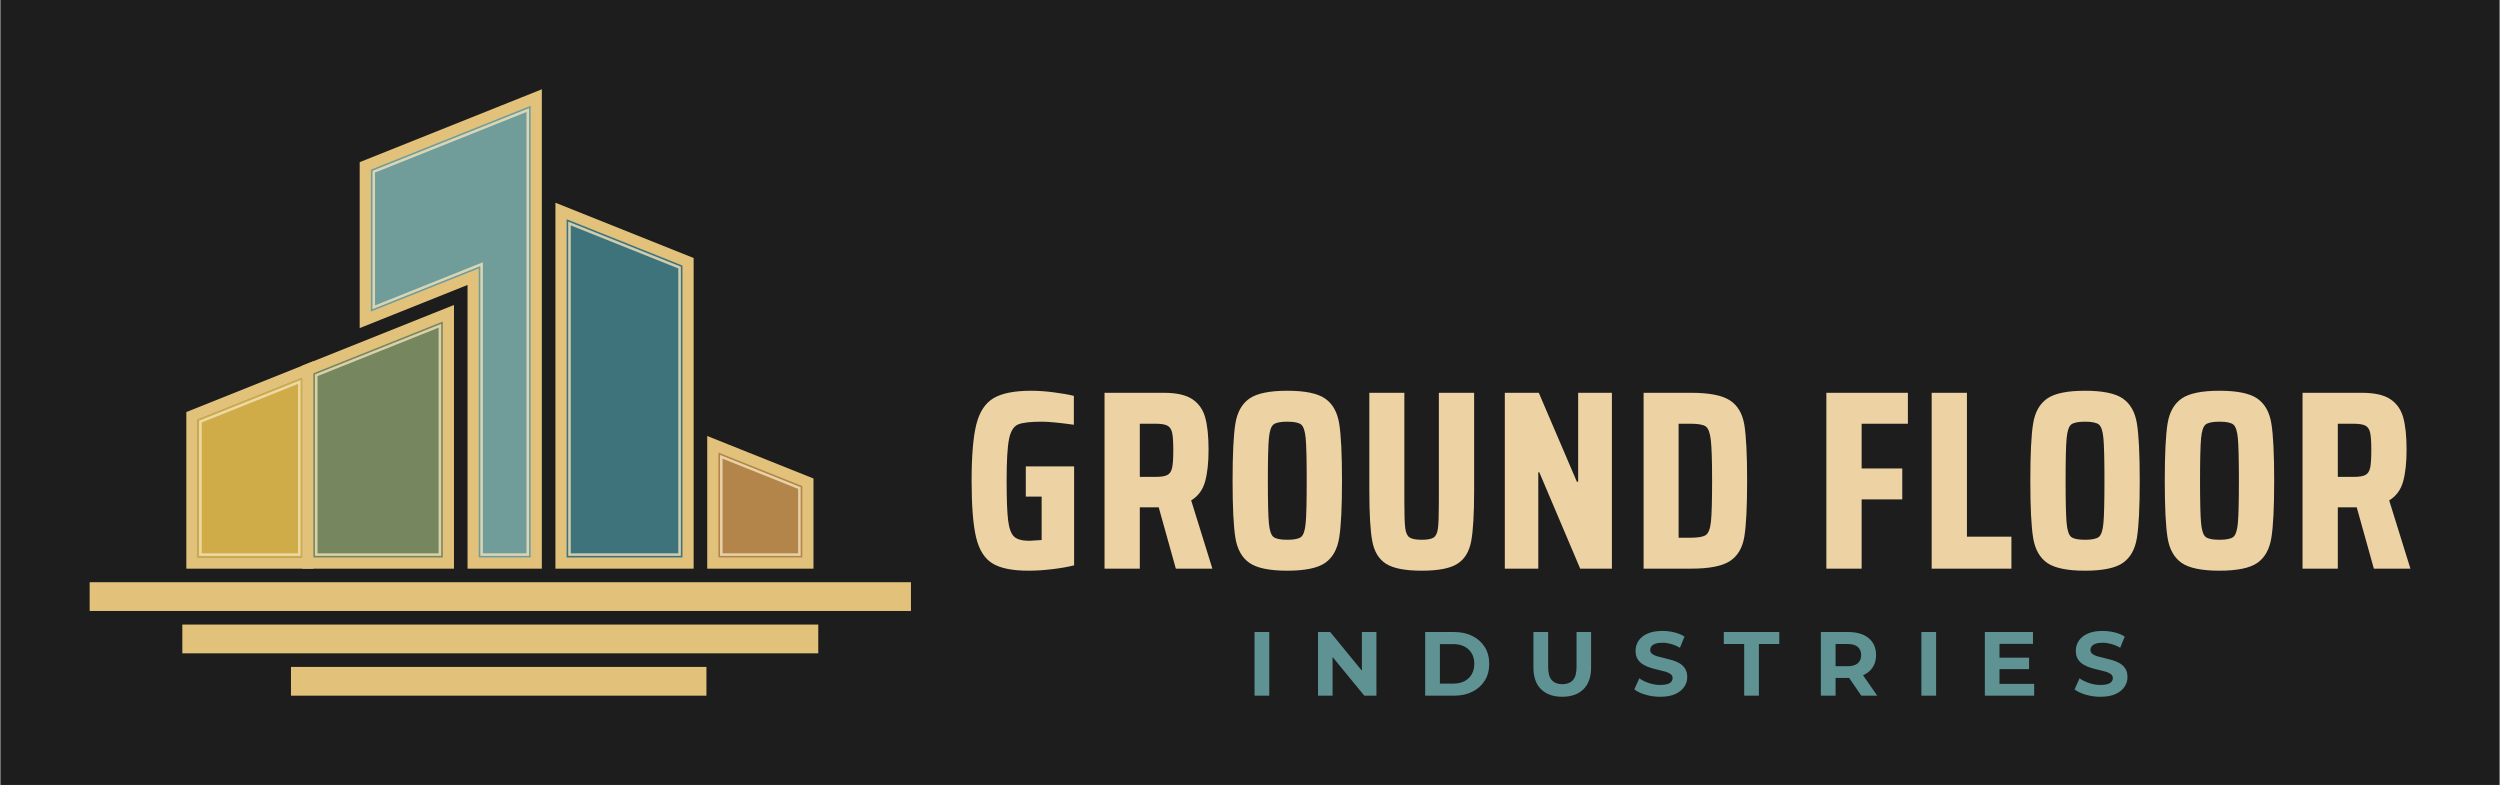
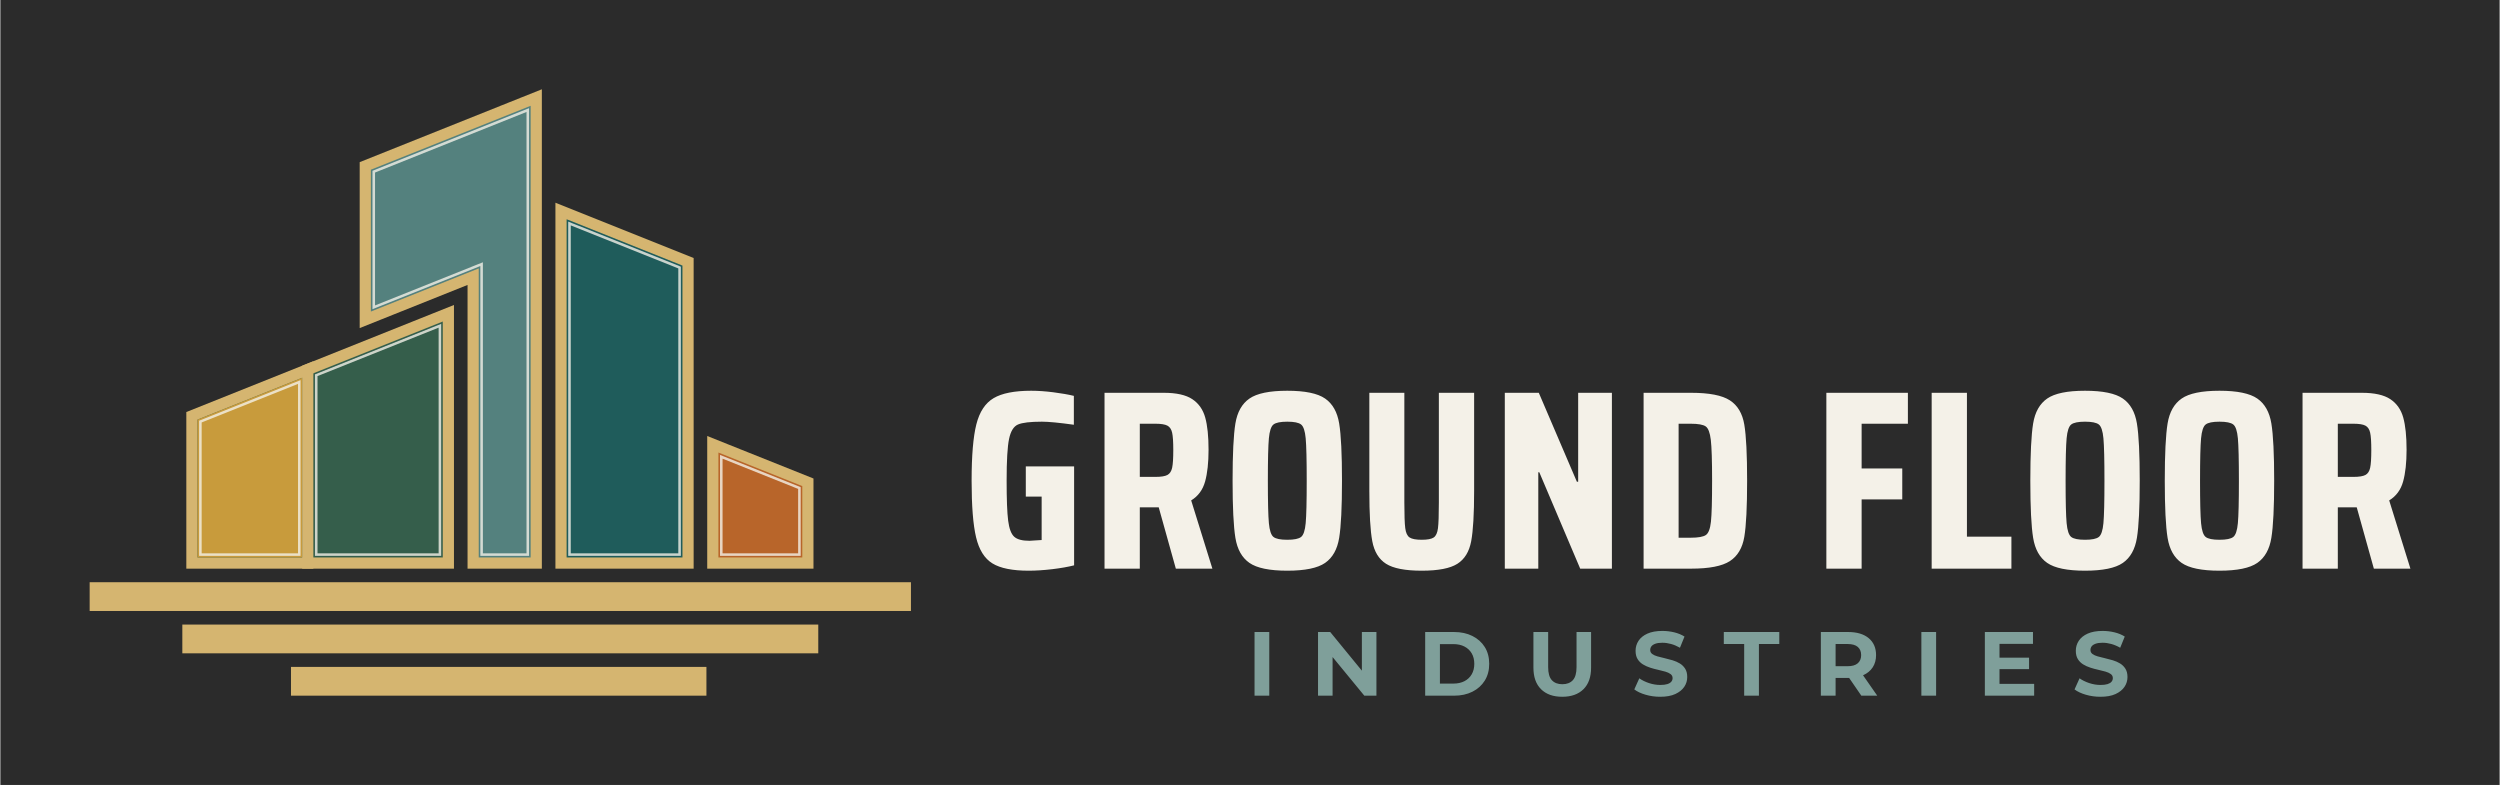
<svg xmlns="http://www.w3.org/2000/svg" viewBox="0 0 671.8 211.0" width="672" height="211" role="img" aria-label="Ground Floor Industries">
-   <rect width="100%" height="100%" fill="#1D1D1D" />
+   <rect width="100%" height="100%" fill="#2B2B2B" />
  <g transform="translate(24,24) scale(0.859)">
-     <polygon points="86.25,23.98 86.25,72.14 120.00,58.64 120.00,148.25 139.75,148.25 139.75,2.58" fill="#709D9A" stroke="#E2C27A" stroke-width="3.5" stroke-linejoin="miter" />
-     <polygon points="88.90,25.78 88.90,68.22 122.65,54.72 122.65,145.60 137.10,145.60 137.10,6.50" fill="none" stroke="#F4E3BC" stroke-width="0.8" stroke-opacity="0.8" stroke-linejoin="miter" />
-     <polygon points="147.50,38.08 147.50,148.25 187.25,148.25 187.25,53.98" fill="#3F737B" stroke="#E2C27A" stroke-width="3.5" stroke-linejoin="miter" />
-     <polygon points="150.15,42.00 150.15,145.60 184.60,145.60 184.60,55.78" fill="none" stroke="#F4E3BC" stroke-width="0.8" stroke-opacity="0.8" stroke-linejoin="miter" />
-     <polygon points="195.00,111.08 195.00,148.25 224.75,148.25 224.75,122.98" fill="#B3854A" stroke="#E2C27A" stroke-width="3.5" stroke-linejoin="miter" />
-     <polygon points="197.65,115.00 197.65,145.60 222.10,145.60 222.10,124.78" fill="none" stroke="#F4E3BC" stroke-width="0.8" stroke-opacity="0.8" stroke-linejoin="miter" />
-     <polygon points="32.00,102.18 32.00,148.25 112.25,148.25 112.25,70.08" fill="#76865E" stroke="#E2C27A" stroke-width="3.5" stroke-linejoin="miter" />
-     <polygon points="33.75,103.37 33.75,146.50 66.50,146.50 66.50,90.27" fill="#D0AC48" />
-     <polygon points="66.50,86.50 66.50,150.00 70.00,150.00 70.00,85.10" fill="#E2C27A" />
-     <polygon points="34.65,103.98 34.65,145.60 65.60,145.60 65.60,91.60" fill="none" stroke="#F4E3BC" stroke-width="0.8" stroke-opacity="0.8" stroke-linejoin="miter" />
-     <polygon points="109.60,145.60 109.60,74.00 70.90,89.48 70.90,145.60" fill="none" stroke="#F4E3BC" stroke-width="0.8" stroke-opacity="0.8" stroke-linejoin="miter" />
-     <rect x="0" y="154.25" width="257" height="9.0" fill="#E2C27A" />
-     <rect x="29" y="167.5" width="199" height="9.0" fill="#E2C27A" />
-     <rect x="63" y="180.75" width="130" height="9.0" fill="#E2C27A" />
+     <polygon points="86.25,23.98 86.25,72.14 120.00,58.64 120.00,148.25 139.75,148.25 139.75,2.58" fill="#54817E" stroke="#D5B570" stroke-width="3.5" stroke-linejoin="miter" />
+     <polygon points="88.90,25.78 88.90,68.22 122.65,54.72 122.65,145.60 137.10,145.60 137.10,6.50" fill="none" stroke="#F4F1E8" stroke-width="0.8" stroke-opacity="0.8" stroke-linejoin="miter" />
+     <polygon points="147.50,38.08 147.50,148.25 187.25,148.25 187.25,53.98" fill="#1F5C5B" stroke="#D5B570" stroke-width="3.5" stroke-linejoin="miter" />
+     <polygon points="150.15,42.00 150.15,145.60 184.60,145.60 184.60,55.78" fill="none" stroke="#F4F1E8" stroke-width="0.8" stroke-opacity="0.8" stroke-linejoin="miter" />
+     <polygon points="195.00,111.08 195.00,148.25 224.75,148.25 224.75,122.98" fill="#B8652A" stroke="#D5B570" stroke-width="3.5" stroke-linejoin="miter" />
+     <polygon points="197.65,115.00 197.65,145.60 222.10,145.60 222.10,124.78" fill="none" stroke="#F4F1E8" stroke-width="0.8" stroke-opacity="0.8" stroke-linejoin="miter" />
+     <polygon points="32.00,102.18 32.00,148.25 112.25,148.25 112.25,70.08" fill="#355E4B" stroke="#D5B570" stroke-width="3.5" stroke-linejoin="miter" />
+     <polygon points="33.75,103.37 33.75,146.50 66.50,146.50 66.50,90.27" fill="#C89B3C" />
+     <polygon points="66.50,86.50 66.50,150.00 70.00,150.00 70.00,85.10" fill="#D5B570" />
+     <polygon points="34.65,103.98 34.65,145.60 65.60,145.60 65.60,91.60" fill="none" stroke="#F4F1E8" stroke-width="0.8" stroke-opacity="0.8" stroke-linejoin="miter" />
+     <polygon points="109.60,145.60 109.60,74.00 70.90,89.48 70.90,145.60" fill="none" stroke="#F4F1E8" stroke-width="0.8" stroke-opacity="0.8" stroke-linejoin="miter" />
+     <rect x="0" y="154.25" width="257" height="9.0" fill="#D5B570" />
+     <rect x="29" y="167.5" width="199" height="9.0" fill="#D5B570" />
+     <rect x="63" y="180.75" width="130" height="9.0" fill="#D5B570" />
  </g>
  <g transform="translate(24,24)">
-     <path d="M251.635 109.479V101.371H264.621V127.961Q262.216 128.579 258.781 128.991Q255.345 129.403 252.391 129.403Q245.864 129.403 242.669 127.445Q239.474 125.487 238.272 120.437Q237.069 115.387 237.069 105.219Q237.069 95.119 238.341 90.069Q239.612 85.019 242.978 83.027Q246.345 81.034 253.078 81.034Q255.826 81.034 259.055 81.446Q262.285 81.859 264.552 82.408V90.172Q258.643 89.348 255.964 89.348Q251.292 89.348 249.54 90.103Q247.788 90.859 247.135 93.985Q246.482 97.111 246.482 105.219Q246.482 112.776 246.894 115.971Q247.307 119.166 248.509 120.265Q249.711 121.365 252.597 121.365Q253.215 121.365 255.895 121.159V109.479Z M291.966 128.854 287.363 112.364H282.278V128.854H272.797V81.584H288.737Q293.821 81.584 296.397 83.301Q298.974 85.019 299.867 88.248Q300.76 91.477 300.76 96.905Q300.76 102.058 299.833 105.425Q298.905 108.791 296.088 110.509L301.791 128.854ZM291.279 96.974Q291.279 93.676 290.97 92.302Q290.66 90.928 289.699 90.413Q288.737 89.897 286.469 89.897H282.278V104.188H286.469Q288.737 104.188 289.699 103.673Q290.66 103.158 290.97 101.749Q291.279 100.341 291.279 96.974Z M307.219 105.219Q307.219 94.432 307.974 89.829Q308.73 85.225 311.753 83.13Q314.776 81.034 321.922 81.034Q329.067 81.034 332.09 83.13Q335.113 85.225 335.869 89.829Q336.625 94.432 336.625 105.219Q336.625 115.937 335.869 120.575Q335.113 125.212 332.09 127.308Q329.067 129.403 321.922 129.403Q314.776 129.403 311.753 127.308Q308.73 125.212 307.974 120.575Q307.219 115.937 307.219 105.219ZM327.144 105.219Q327.144 96.768 326.869 93.813Q326.594 90.859 325.632 90.103Q324.67 89.348 321.922 89.348Q319.174 89.348 318.212 90.103Q317.25 90.859 316.975 93.813Q316.7 96.768 316.7 105.219Q316.7 113.67 316.975 116.624Q317.25 119.578 318.212 120.334Q319.174 121.09 321.922 121.09Q324.67 121.09 325.632 120.334Q326.594 119.578 326.869 116.624Q327.144 113.67 327.144 105.219Z M372.146 81.584V107.898Q372.146 117.242 371.356 121.468Q370.566 125.693 367.646 127.548Q364.726 129.403 358.061 129.403Q351.397 129.403 348.477 127.548Q345.557 125.693 344.767 121.468Q343.977 117.242 343.977 107.898V81.584H353.389V111.059Q353.389 116.074 353.63 117.964Q353.87 119.853 354.798 120.472Q355.725 121.09 358.061 121.09Q360.397 121.09 361.291 120.472Q362.184 119.853 362.424 117.998Q362.665 116.143 362.665 111.059V81.584Z M400.659 128.854 389.666 102.951H389.392V128.854H380.391V81.584H389.529L399.766 105.494H400.11V81.584H409.179V128.854Z M417.699 81.584H430.478Q437.761 81.584 440.887 83.611Q444.013 85.637 444.769 90.138Q445.525 94.638 445.525 105.219Q445.525 115.8 444.769 120.3Q444.013 124.8 440.887 126.827Q437.761 128.854 430.478 128.854H417.699ZM430.341 120.54Q433.364 120.54 434.429 119.819Q435.494 119.097 435.803 116.212Q436.112 113.326 436.112 105.219Q436.112 97.18 435.768 94.26Q435.425 91.34 434.394 90.619Q433.364 89.897 430.341 89.897H427.111V120.54Z  M466.824 128.854V81.584H488.741V89.897H476.305V101.921H487.229V110.234H476.305V128.854Z M495.131 128.854V81.584H504.612V120.265H516.567V128.854Z M521.651 105.219Q521.651 94.432 522.407 89.829Q523.163 85.225 526.186 83.13Q529.209 81.034 536.354 81.034Q543.5 81.034 546.523 83.13Q549.546 85.225 550.302 89.829Q551.058 94.432 551.058 105.219Q551.058 115.937 550.302 120.575Q549.546 125.212 546.523 127.308Q543.5 129.403 536.354 129.403Q529.209 129.403 526.186 127.308Q523.163 125.212 522.407 120.575Q521.651 115.937 521.651 105.219ZM541.576 105.219Q541.576 96.768 541.301 93.813Q541.027 90.859 540.065 90.103Q539.103 89.348 536.354 89.348Q533.606 89.348 532.644 90.103Q531.682 90.859 531.408 93.813Q531.133 96.768 531.133 105.219Q531.133 113.67 531.408 116.624Q531.682 119.578 532.644 120.334Q533.606 121.09 536.354 121.09Q539.103 121.09 540.065 120.334Q541.027 119.578 541.301 116.624Q541.576 113.67 541.576 105.219Z M557.791 105.219Q557.791 94.432 558.547 89.829Q559.302 85.225 562.326 83.13Q565.349 81.034 572.494 81.034Q579.64 81.034 582.663 83.13Q585.686 85.225 586.441 89.829Q587.197 94.432 587.197 105.219Q587.197 115.937 586.441 120.575Q585.686 125.212 582.663 127.308Q579.64 129.403 572.494 129.403Q565.349 129.403 562.326 127.308Q559.302 125.212 558.547 120.575Q557.791 115.937 557.791 105.219ZM577.716 105.219Q577.716 96.768 577.441 93.813Q577.166 90.859 576.204 90.103Q575.242 89.348 572.494 89.348Q569.746 89.348 568.784 90.103Q567.822 90.859 567.547 93.813Q567.272 96.768 567.272 105.219Q567.272 113.67 567.547 116.624Q567.822 119.578 568.784 120.334Q569.746 121.09 572.494 121.09Q575.242 121.09 576.204 120.334Q577.166 119.578 577.441 116.624Q577.716 113.67 577.716 105.219Z M613.993 128.854 609.389 112.364H604.305V128.854H594.824V81.584H610.764Q615.848 81.584 618.424 83.301Q621.001 85.019 621.894 88.248Q622.787 91.477 622.787 96.905Q622.787 102.058 621.86 105.425Q620.932 108.791 618.115 110.509L623.818 128.854ZM613.306 96.974Q613.306 93.676 612.996 92.302Q612.687 90.928 611.725 90.413Q610.764 89.897 608.496 89.897H604.305V104.188H608.496Q610.764 104.188 611.725 103.673Q612.687 103.158 612.996 101.749Q613.306 100.341 613.306 96.974Z" fill="#EDD3A4" />
-     <path d="M313.12 163.0V145.885H317.081V163.0Z M330.186 163.0V145.885H333.463L341.971 156.276V145.885H345.883V163.0H342.631L334.098 152.609V163.0Z M358.988 163.0V145.885H366.764Q369.551 145.885 371.678 146.949Q373.805 148.012 375.003 149.919Q376.201 151.826 376.201 154.442Q376.201 157.034 375.003 158.954Q373.805 160.873 371.678 161.936Q369.551 163.0 366.764 163.0ZM362.949 159.748H366.568Q368.279 159.748 369.539 159.1Q370.798 158.452 371.495 157.254Q372.191 156.056 372.191 154.442Q372.191 152.804 371.495 151.619Q370.798 150.433 369.539 149.785Q368.279 149.137 366.568 149.137H362.949Z M395.835 163.293Q392.192 163.293 390.138 161.264Q388.084 159.235 388.084 155.469V145.885H392.045V155.323Q392.045 157.768 393.047 158.844Q394.05 159.919 395.859 159.919Q397.668 159.919 398.671 158.844Q399.673 157.768 399.673 155.323V145.885H403.585V155.469Q403.585 159.235 401.531 161.264Q399.478 163.293 395.835 163.293Z M422.167 163.293Q420.113 163.293 418.231 162.743Q416.348 162.193 415.199 161.313L416.544 158.33Q417.644 159.112 419.148 159.614Q420.651 160.115 422.192 160.115Q423.365 160.115 424.087 159.883Q424.808 159.65 425.15 159.235Q425.492 158.819 425.492 158.281Q425.492 157.597 424.955 157.193Q424.417 156.79 423.536 156.533Q422.656 156.276 421.593 156.044Q420.529 155.812 419.466 155.469Q418.402 155.127 417.522 154.589Q416.642 154.051 416.091 153.171Q415.541 152.291 415.541 150.922Q415.541 149.455 416.336 148.244Q417.131 147.034 418.732 146.313Q420.334 145.592 422.754 145.592Q424.368 145.592 425.933 145.971Q427.497 146.35 428.695 147.108L427.473 150.115Q426.275 149.43 425.077 149.1Q423.879 148.77 422.73 148.77Q421.58 148.77 420.847 149.039Q420.113 149.308 419.796 149.736Q419.478 150.164 419.478 150.726Q419.478 151.386 420.016 151.79Q420.554 152.193 421.434 152.438Q422.314 152.682 423.378 152.927Q424.441 153.171 425.505 153.489Q426.568 153.807 427.448 154.345Q428.329 154.883 428.879 155.763Q429.429 156.643 429.429 157.988Q429.429 159.43 428.622 160.628Q427.815 161.826 426.214 162.56Q424.612 163.293 422.167 163.293Z M444.735 163.0V149.112H439.258V145.885H454.172V149.112H448.696V163.0Z M465.346 163.0V145.885H472.657Q476.226 145.885 478.207 147.535Q480.187 149.186 480.187 152.095Q480.187 154.002 479.282 155.384Q478.378 156.765 476.715 157.499Q476.691 157.499 476.691 157.523L480.505 163.0H476.226L472.95 158.232Q472.852 158.232 472.754 158.232H469.307V163.0ZM469.307 155.078H472.534Q474.368 155.078 475.273 154.284Q476.177 153.489 476.177 152.095Q476.177 150.677 475.273 149.895Q474.368 149.112 472.534 149.112H469.307Z M492.363 163.0V145.885H496.324V163.0Z M509.429 163.0V145.885H522.363V149.064H513.366V152.78H521.312V155.861H513.366V159.822H522.681V163.0Z M540.505 163.293Q538.451 163.293 536.569 162.743Q534.686 162.193 533.537 161.313L534.882 158.33Q535.982 159.112 537.486 159.614Q538.989 160.115 540.53 160.115Q541.703 160.115 542.425 159.883Q543.146 159.65 543.488 159.235Q543.83 158.819 543.83 158.281Q543.83 157.597 543.293 157.193Q542.755 156.79 541.874 156.533Q540.994 156.276 539.931 156.044Q538.867 155.812 537.804 155.469Q536.74 155.127 535.86 154.589Q534.98 154.051 534.429 153.171Q533.879 152.291 533.879 150.922Q533.879 149.455 534.674 148.244Q535.469 147.034 537.07 146.313Q538.672 145.592 541.092 145.592Q542.706 145.592 544.271 145.971Q545.835 146.35 547.033 147.108L545.811 150.115Q544.613 149.43 543.415 149.1Q542.217 148.77 541.068 148.77Q539.918 148.77 539.185 149.039Q538.451 149.308 538.134 149.736Q537.816 150.164 537.816 150.726Q537.816 151.386 538.354 151.79Q538.892 152.193 539.772 152.438Q540.652 152.682 541.716 152.927Q542.779 153.171 543.843 153.489Q544.906 153.807 545.786 154.345Q546.667 154.883 547.217 155.763Q547.767 156.643 547.767 157.988Q547.767 159.43 546.96 160.628Q546.153 161.826 544.552 162.56Q542.95 163.293 540.505 163.293Z" fill="#5E9293" />
+     <path d="M251.635 109.479V101.371H264.621V127.961Q262.216 128.579 258.781 128.991Q255.345 129.403 252.391 129.403Q245.864 129.403 242.669 127.445Q239.474 125.487 238.272 120.437Q237.069 115.387 237.069 105.219Q237.069 95.119 238.341 90.069Q239.612 85.019 242.978 83.027Q246.345 81.034 253.078 81.034Q255.826 81.034 259.055 81.446Q262.285 81.859 264.552 82.408V90.172Q258.643 89.348 255.964 89.348Q251.292 89.348 249.54 90.103Q247.788 90.859 247.135 93.985Q246.482 97.111 246.482 105.219Q246.482 112.776 246.894 115.971Q247.307 119.166 248.509 120.265Q249.711 121.365 252.597 121.365Q253.215 121.365 255.895 121.159V109.479Z M291.966 128.854 287.363 112.364H282.278V128.854H272.797V81.584H288.737Q293.821 81.584 296.397 83.301Q298.974 85.019 299.867 88.248Q300.76 91.477 300.76 96.905Q300.76 102.058 299.833 105.425Q298.905 108.791 296.088 110.509L301.791 128.854ZM291.279 96.974Q291.279 93.676 290.97 92.302Q290.66 90.928 289.699 90.413Q288.737 89.897 286.469 89.897H282.278V104.188H286.469Q288.737 104.188 289.699 103.673Q290.66 103.158 290.97 101.749Q291.279 100.341 291.279 96.974Z M307.219 105.219Q307.219 94.432 307.974 89.829Q308.73 85.225 311.753 83.13Q314.776 81.034 321.922 81.034Q329.067 81.034 332.09 83.13Q335.113 85.225 335.869 89.829Q336.625 94.432 336.625 105.219Q336.625 115.937 335.869 120.575Q335.113 125.212 332.09 127.308Q329.067 129.403 321.922 129.403Q314.776 129.403 311.753 127.308Q308.73 125.212 307.974 120.575Q307.219 115.937 307.219 105.219ZM327.144 105.219Q327.144 96.768 326.869 93.813Q326.594 90.859 325.632 90.103Q324.67 89.348 321.922 89.348Q319.174 89.348 318.212 90.103Q317.25 90.859 316.975 93.813Q316.7 96.768 316.7 105.219Q316.7 113.67 316.975 116.624Q317.25 119.578 318.212 120.334Q319.174 121.09 321.922 121.09Q324.67 121.09 325.632 120.334Q326.594 119.578 326.869 116.624Q327.144 113.67 327.144 105.219Z M372.146 81.584V107.898Q372.146 117.242 371.356 121.468Q370.566 125.693 367.646 127.548Q364.726 129.403 358.061 129.403Q351.397 129.403 348.477 127.548Q345.557 125.693 344.767 121.468Q343.977 117.242 343.977 107.898V81.584H353.389V111.059Q353.389 116.074 353.63 117.964Q353.87 119.853 354.798 120.472Q355.725 121.09 358.061 121.09Q360.397 121.09 361.291 120.472Q362.184 119.853 362.424 117.998Q362.665 116.143 362.665 111.059V81.584Z M400.659 128.854 389.666 102.951H389.392V128.854H380.391V81.584H389.529L399.766 105.494H400.11V81.584H409.179V128.854Z M417.699 81.584H430.478Q437.761 81.584 440.887 83.611Q444.013 85.637 444.769 90.138Q445.525 94.638 445.525 105.219Q445.525 115.8 444.769 120.3Q444.013 124.8 440.887 126.827Q437.761 128.854 430.478 128.854H417.699ZM430.341 120.54Q433.364 120.54 434.429 119.819Q435.494 119.097 435.803 116.212Q436.112 113.326 436.112 105.219Q436.112 97.18 435.768 94.26Q435.425 91.34 434.394 90.619Q433.364 89.897 430.341 89.897H427.111V120.54Z  M466.824 128.854V81.584H488.741V89.897H476.305V101.921H487.229V110.234H476.305V128.854Z M495.131 128.854V81.584H504.612V120.265H516.567V128.854Z M521.651 105.219Q521.651 94.432 522.407 89.829Q523.163 85.225 526.186 83.13Q529.209 81.034 536.354 81.034Q543.5 81.034 546.523 83.13Q549.546 85.225 550.302 89.829Q551.058 94.432 551.058 105.219Q551.058 115.937 550.302 120.575Q549.546 125.212 546.523 127.308Q543.5 129.403 536.354 129.403Q529.209 129.403 526.186 127.308Q523.163 125.212 522.407 120.575Q521.651 115.937 521.651 105.219ZM541.576 105.219Q541.576 96.768 541.301 93.813Q541.027 90.859 540.065 90.103Q539.103 89.348 536.354 89.348Q533.606 89.348 532.644 90.103Q531.682 90.859 531.408 93.813Q531.133 96.768 531.133 105.219Q531.133 113.67 531.408 116.624Q531.682 119.578 532.644 120.334Q533.606 121.09 536.354 121.09Q539.103 121.09 540.065 120.334Q541.027 119.578 541.301 116.624Q541.576 113.67 541.576 105.219Z M557.791 105.219Q557.791 94.432 558.547 89.829Q559.302 85.225 562.326 83.13Q565.349 81.034 572.494 81.034Q579.64 81.034 582.663 83.13Q585.686 85.225 586.441 89.829Q587.197 94.432 587.197 105.219Q587.197 115.937 586.441 120.575Q585.686 125.212 582.663 127.308Q579.64 129.403 572.494 129.403Q565.349 129.403 562.326 127.308Q559.302 125.212 558.547 120.575Q557.791 115.937 557.791 105.219ZM577.716 105.219Q577.716 96.768 577.441 93.813Q577.166 90.859 576.204 90.103Q575.242 89.348 572.494 89.348Q569.746 89.348 568.784 90.103Q567.822 90.859 567.547 93.813Q567.272 96.768 567.272 105.219Q567.272 113.67 567.547 116.624Q567.822 119.578 568.784 120.334Q569.746 121.09 572.494 121.09Q575.242 121.09 576.204 120.334Q577.166 119.578 577.441 116.624Q577.716 113.67 577.716 105.219Z M613.993 128.854 609.389 112.364H604.305V128.854H594.824V81.584H610.764Q615.848 81.584 618.424 83.301Q621.001 85.019 621.894 88.248Q622.787 91.477 622.787 96.905Q622.787 102.058 621.86 105.425Q620.932 108.791 618.115 110.509L623.818 128.854ZM613.306 96.974Q613.306 93.676 612.996 92.302Q612.687 90.928 611.725 90.413Q610.764 89.897 608.496 89.897H604.305V104.188H608.496Q610.764 104.188 611.725 103.673Q612.687 103.158 612.996 101.749Q613.306 100.341 613.306 96.974Z" fill="#F4F1E8" />
+     <path d="M313.12 163.0V145.885H317.081V163.0Z M330.186 163.0V145.885H333.463L341.971 156.276V145.885H345.883V163.0H342.631L334.098 152.609V163.0Z M358.988 163.0V145.885H366.764Q369.551 145.885 371.678 146.949Q373.805 148.012 375.003 149.919Q376.201 151.826 376.201 154.442Q376.201 157.034 375.003 158.954Q373.805 160.873 371.678 161.936Q369.551 163.0 366.764 163.0ZM362.949 159.748H366.568Q368.279 159.748 369.539 159.1Q370.798 158.452 371.495 157.254Q372.191 156.056 372.191 154.442Q372.191 152.804 371.495 151.619Q370.798 150.433 369.539 149.785Q368.279 149.137 366.568 149.137H362.949Z M395.835 163.293Q392.192 163.293 390.138 161.264Q388.084 159.235 388.084 155.469V145.885H392.045V155.323Q392.045 157.768 393.047 158.844Q394.05 159.919 395.859 159.919Q397.668 159.919 398.671 158.844Q399.673 157.768 399.673 155.323V145.885H403.585V155.469Q403.585 159.235 401.531 161.264Q399.478 163.293 395.835 163.293Z M422.167 163.293Q420.113 163.293 418.231 162.743Q416.348 162.193 415.199 161.313L416.544 158.33Q417.644 159.112 419.148 159.614Q420.651 160.115 422.192 160.115Q423.365 160.115 424.087 159.883Q424.808 159.65 425.15 159.235Q425.492 158.819 425.492 158.281Q425.492 157.597 424.955 157.193Q424.417 156.79 423.536 156.533Q422.656 156.276 421.593 156.044Q420.529 155.812 419.466 155.469Q418.402 155.127 417.522 154.589Q416.642 154.051 416.091 153.171Q415.541 152.291 415.541 150.922Q415.541 149.455 416.336 148.244Q417.131 147.034 418.732 146.313Q420.334 145.592 422.754 145.592Q424.368 145.592 425.933 145.971Q427.497 146.35 428.695 147.108L427.473 150.115Q426.275 149.43 425.077 149.1Q423.879 148.77 422.73 148.77Q421.58 148.77 420.847 149.039Q420.113 149.308 419.796 149.736Q419.478 150.164 419.478 150.726Q419.478 151.386 420.016 151.79Q420.554 152.193 421.434 152.438Q422.314 152.682 423.378 152.927Q424.441 153.171 425.505 153.489Q426.568 153.807 427.448 154.345Q428.329 154.883 428.879 155.763Q429.429 156.643 429.429 157.988Q429.429 159.43 428.622 160.628Q427.815 161.826 426.214 162.56Q424.612 163.293 422.167 163.293Z M444.735 163.0V149.112H439.258V145.885H454.172V149.112H448.696V163.0Z M465.346 163.0V145.885H472.657Q476.226 145.885 478.207 147.535Q480.187 149.186 480.187 152.095Q480.187 154.002 479.282 155.384Q478.378 156.765 476.715 157.499Q476.691 157.499 476.691 157.523L480.505 163.0H476.226L472.95 158.232Q472.852 158.232 472.754 158.232H469.307V163.0ZM469.307 155.078H472.534Q474.368 155.078 475.273 154.284Q476.177 153.489 476.177 152.095Q476.177 150.677 475.273 149.895Q474.368 149.112 472.534 149.112H469.307Z M492.363 163.0V145.885H496.324V163.0Z M509.429 163.0V145.885H522.363V149.064H513.366V152.78H521.312V155.861H513.366V159.822H522.681V163.0Z M540.505 163.293Q538.451 163.293 536.569 162.743Q534.686 162.193 533.537 161.313L534.882 158.33Q535.982 159.112 537.486 159.614Q538.989 160.115 540.53 160.115Q541.703 160.115 542.425 159.883Q543.146 159.65 543.488 159.235Q543.83 158.819 543.83 158.281Q543.83 157.597 543.293 157.193Q542.755 156.79 541.874 156.533Q540.994 156.276 539.931 156.044Q538.867 155.812 537.804 155.469Q536.74 155.127 535.86 154.589Q534.98 154.051 534.429 153.171Q533.879 152.291 533.879 150.922Q533.879 149.455 534.674 148.244Q535.469 147.034 537.07 146.313Q538.672 145.592 541.092 145.592Q542.706 145.592 544.271 145.971Q545.835 146.35 547.033 147.108L545.811 150.115Q544.613 149.43 543.415 149.1Q542.217 148.77 541.068 148.77Q539.918 148.77 539.185 149.039Q538.451 149.308 538.134 149.736Q537.816 150.164 537.816 150.726Q537.816 151.386 538.354 151.79Q538.892 152.193 539.772 152.438Q540.652 152.682 541.716 152.927Q542.779 153.171 543.843 153.489Q544.906 153.807 545.786 154.345Q546.667 154.883 547.217 155.763Q547.767 156.643 547.767 157.988Q547.767 159.43 546.96 160.628Q546.153 161.826 544.552 162.56Q542.95 163.293 540.505 163.293Z" fill="#7F9F9A" />
  </g>
</svg>
